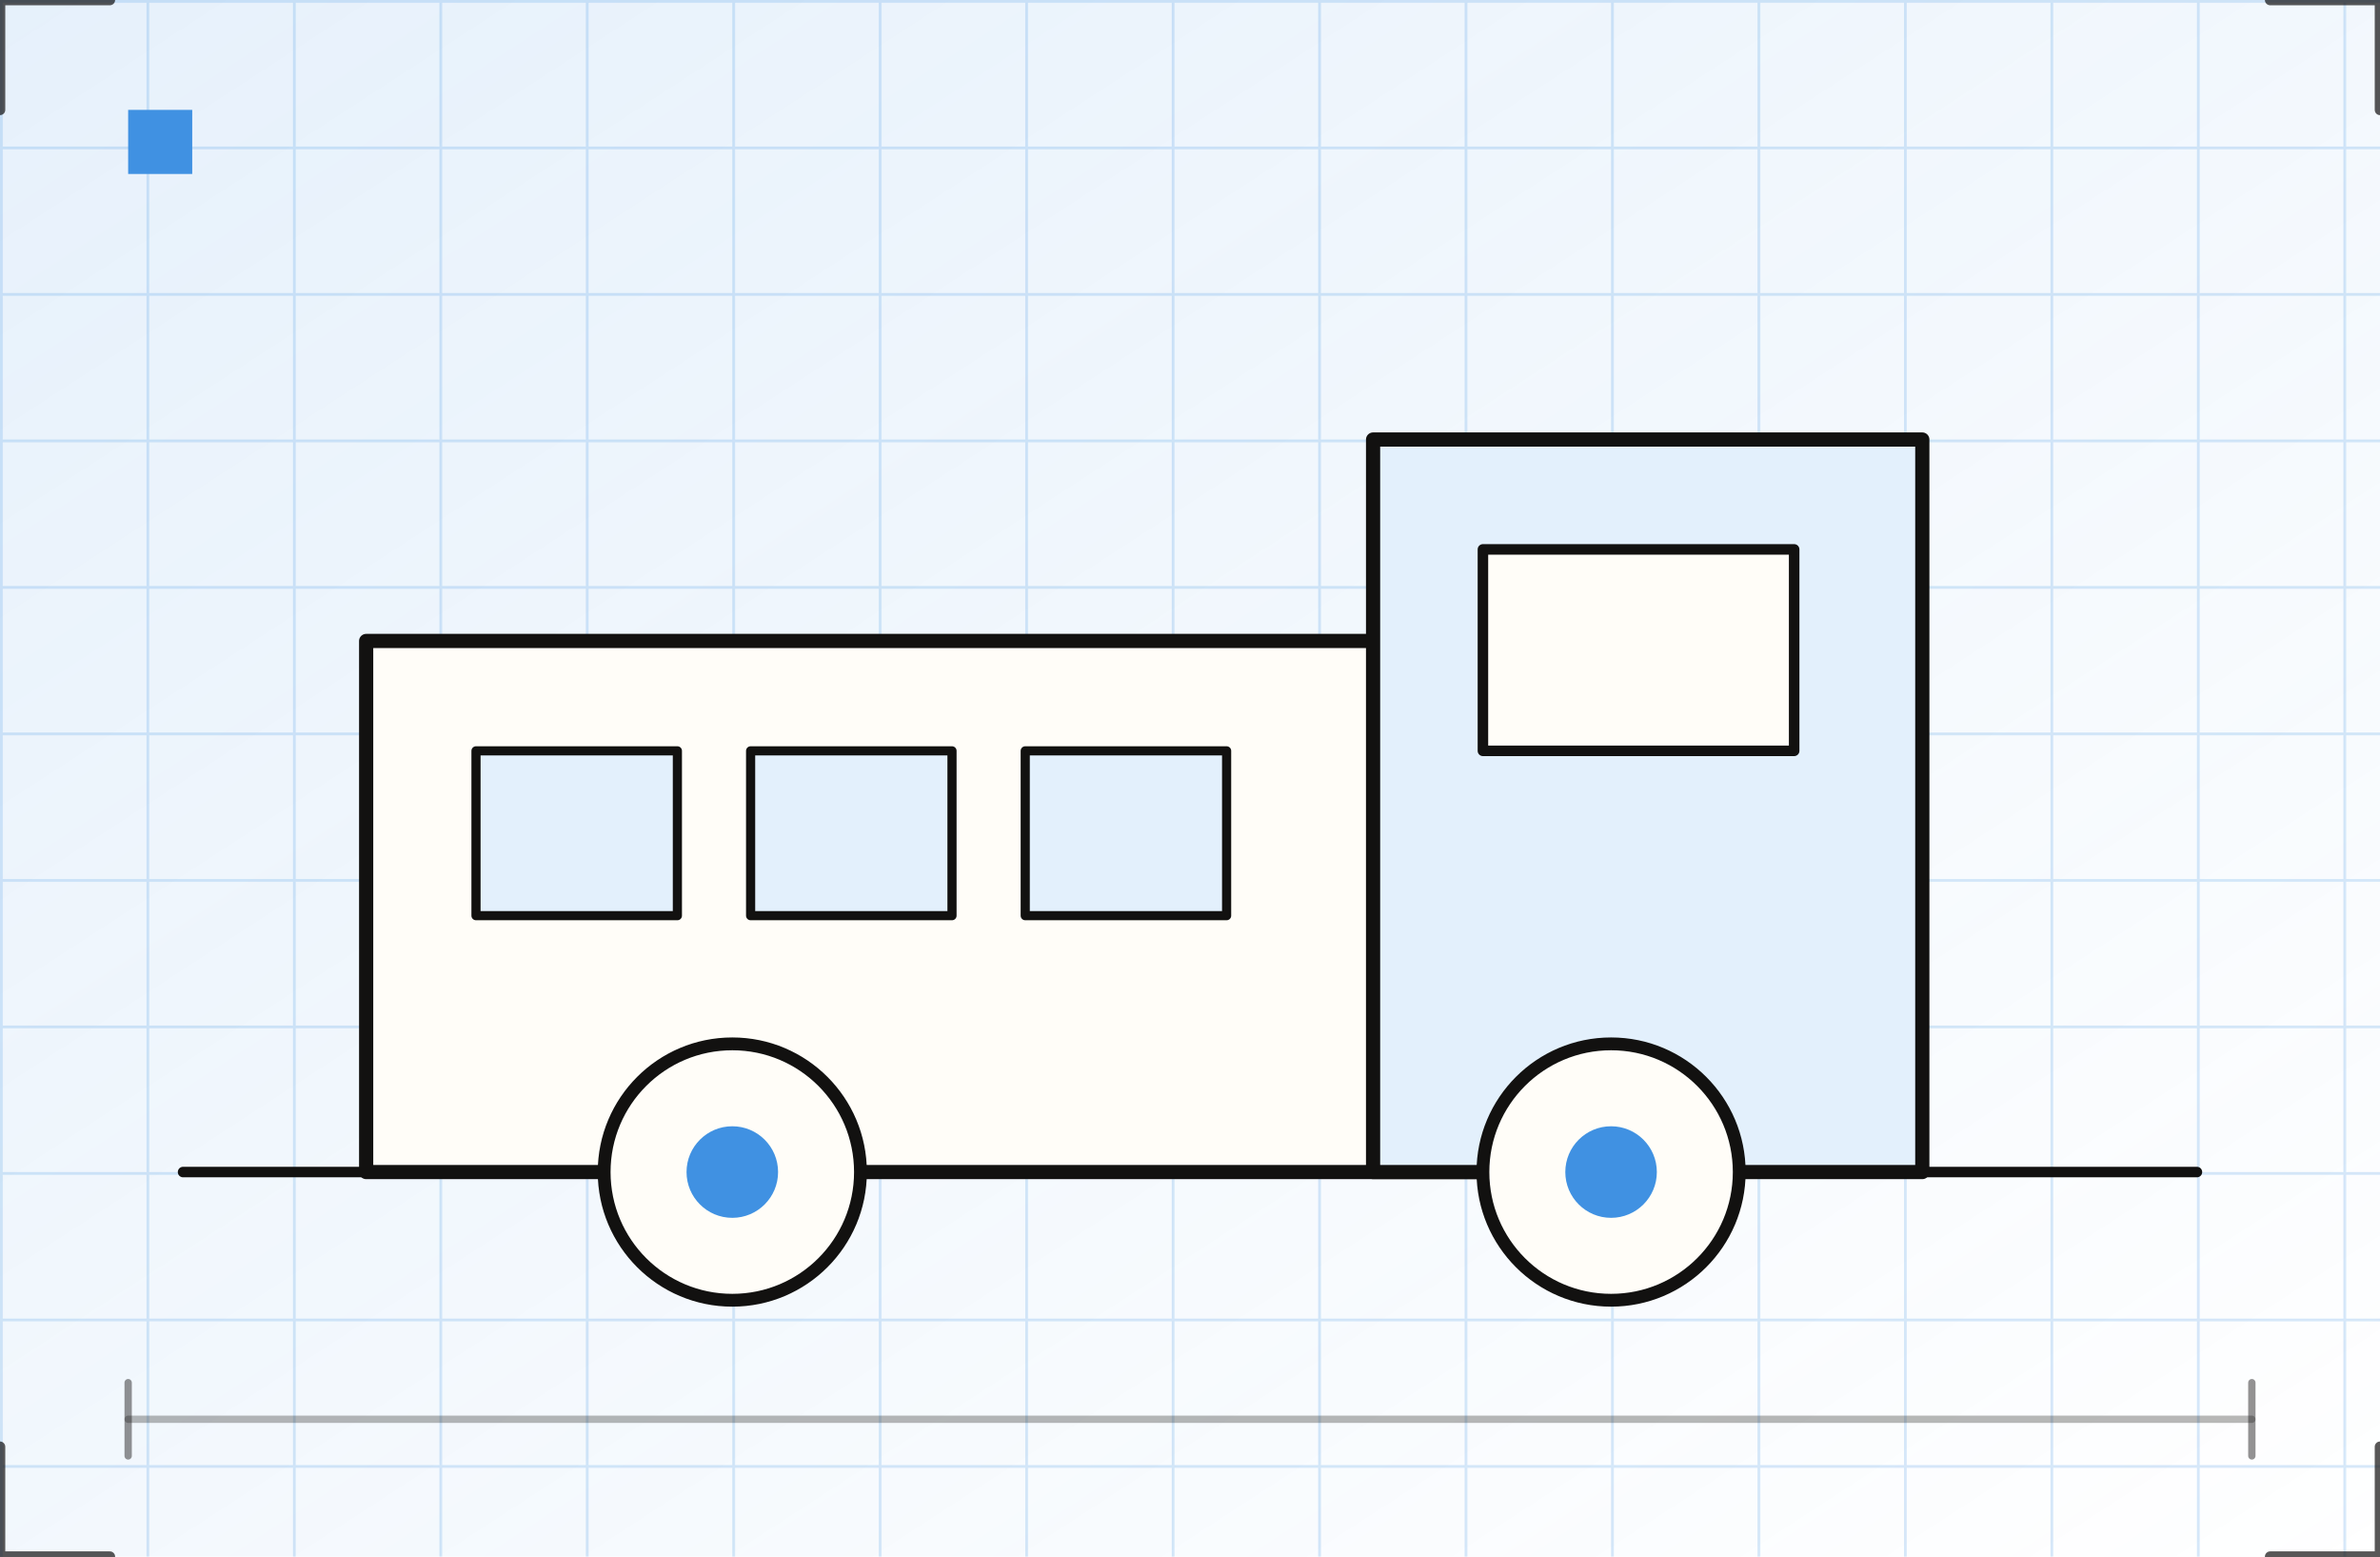
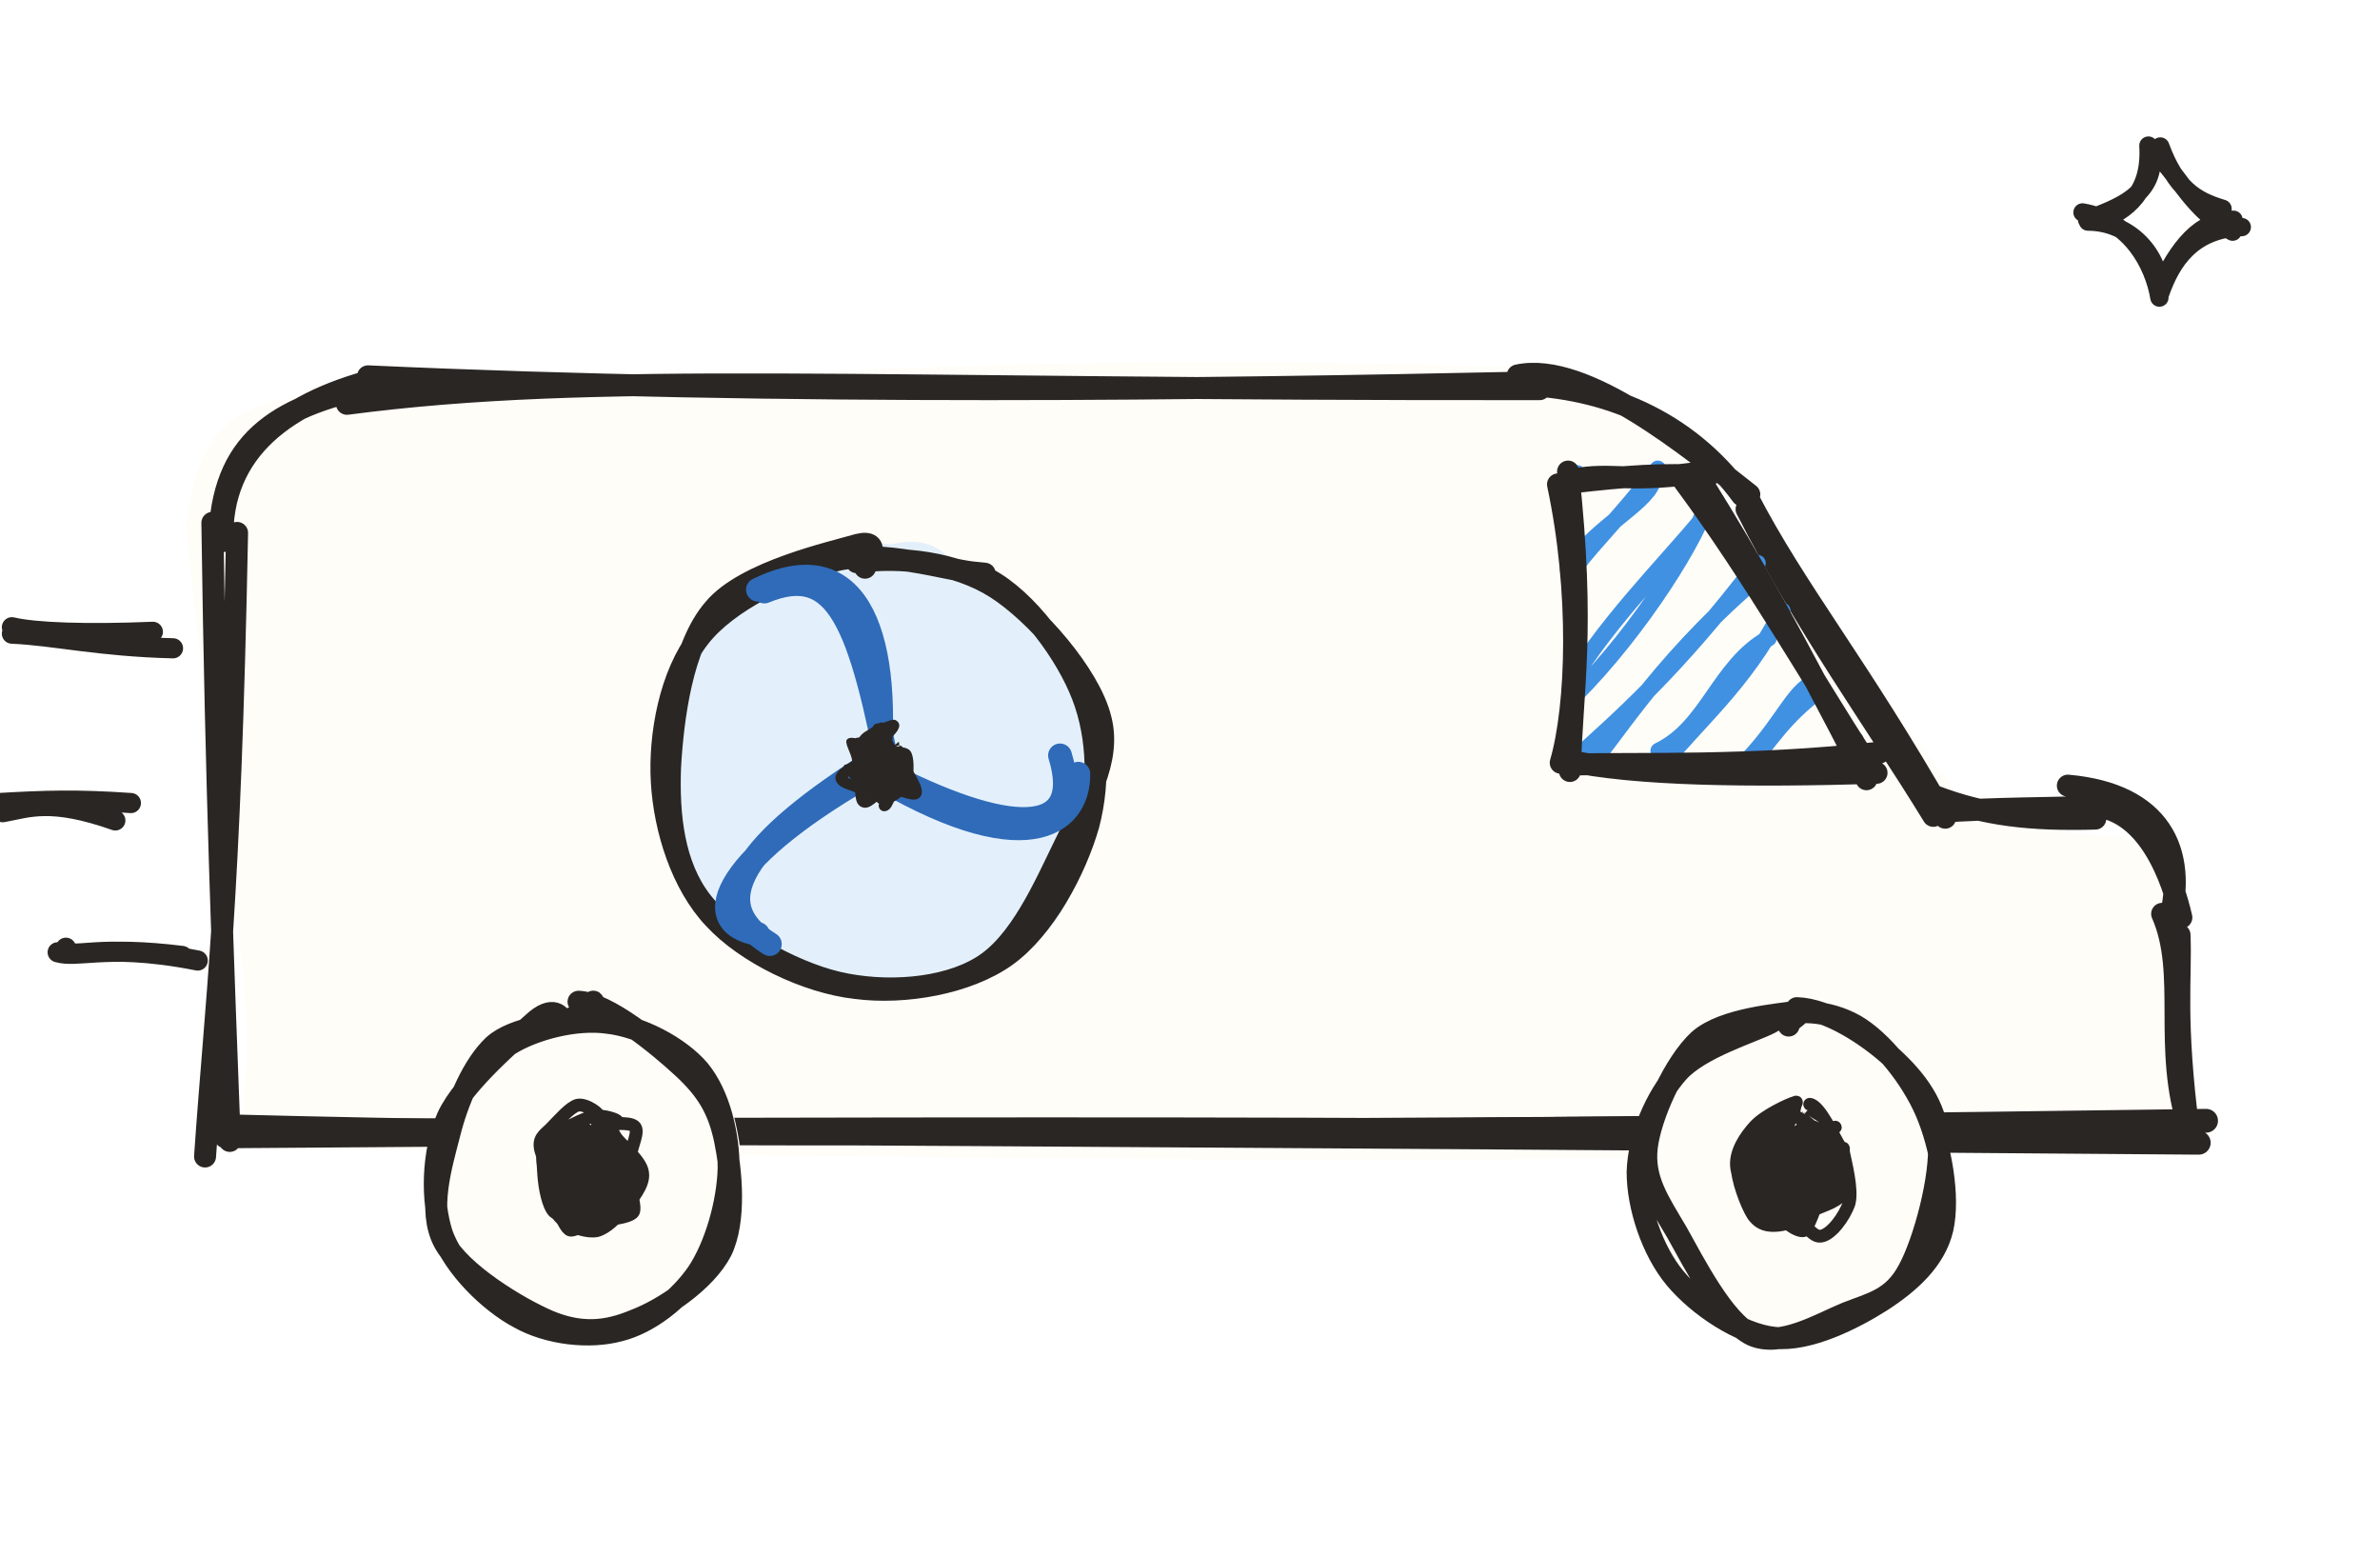
<svg xmlns="http://www.w3.org/2000/svg" viewBox="0 0 260 170" fill="none" stroke-linecap="round" stroke-linejoin="round">
-   <defs>
-     <pattern id="grd" width="16" height="16" patternUnits="userSpaceOnUse">
-       <path d="M16 0H0V16" stroke="#4091e2" stroke-opacity="0.2" stroke-width="0.6" />
-     </pattern>
-     <linearGradient id="wash" x1="0" y1="0" x2="1" y2="1">
-       <stop offset="0" stop-color="#4091e2" stop-opacity="0.13" />
-       <stop offset="1" stop-color="#4091e2" stop-opacity="0" />
-     </linearGradient>
-     <linearGradient id="bar" x1="0" y1="0" x2="0" y2="1">
-       <stop offset="0" stop-color="#6eb4f5" />
-       <stop offset="1" stop-color="#2f6bb9" />
-     </linearGradient>
-     <radialGradient id="core" cx="50%" cy="45%" r="55%">
-       <stop offset="0" stop-color="#4091e2" stop-opacity=".34" />
-       <stop offset="1" stop-color="#4091e2" stop-opacity="0" />
-     </radialGradient>
-   </defs>
-   <rect width="260.0" height="170.0" fill="url(#grd)" />
-   <rect width="260.0" height="170.0" fill="url(#wash)" />
-   <path d="M0 12V0H12M248.0 0H260.0V12M260.0 158.0V170.0H248.0M12 170.0H0V158.0" stroke="#121110" stroke-opacity=".7" stroke-width="1.15" />
-   <rect x="14" y="12" width="7" height="7" fill="#4091e2" />
-   <path d="M14 155.0H246.0" stroke="#121110" stroke-opacity=".3" stroke-width=".8" />
-   <path d="M14 151.0v8M246.0 151.0v8" stroke="#121110" stroke-opacity=".45" stroke-width=".8" />
-   <path d="M20 128H240" fill="none" stroke="#121110" stroke-width="1.15" />
-   <rect x="40" y="70" width="150" height="58" fill="#fffdf8" stroke="#121110" stroke-width="1.55" />
-   <rect x="150" y="48" width="60" height="80" fill="#e3f0fc" stroke="#121110" stroke-width="1.55" />
-   <rect x="162" y="60" width="34" height="22" fill="#fffdf8" stroke="#121110" stroke-width="1.15" />
-   <rect x="52" y="82" width="22" height="18" fill="#e3f0fc" stroke="#121110" stroke-width="1" />
-   <rect x="82" y="82" width="22" height="18" fill="#e3f0fc" stroke="#121110" stroke-width="1" />
-   <rect x="112" y="82" width="22" height="18" fill="#e3f0fc" stroke="#121110" stroke-width="1" />
-   <circle cx="80" cy="128" r="14" fill="#fffdf8" stroke="#121110" stroke-width="1.4" />
-   <circle cx="176" cy="128" r="14" fill="#fffdf8" stroke="#121110" stroke-width="1.4" />
-   <circle cx="80" cy="128" r="5" fill="#4091e2" stroke="none" stroke-width="0" />
-   <circle cx="176" cy="128" r="5" fill="#4091e2" stroke="none" stroke-width="0" />
+   <path d="M1.3 68.5 C3.8 69.1, 9.5 69.3, 16.7 69 M1.3 69.2 C5.9 69.4, 10.8 70.6, 18.9 70.8 M0.3 88.7 C3.1 88.2, 5.5 87.1, 12.6 89.6 M-0.1 87.7 C5.1 87.4, 8.4 87.3, 14.3 87.7 M7.2 103.5 C7.4 105.2, 10.5 102.7, 21.6 104.9 M6.3 104 C8.4 104.6, 11.1 103.3, 19.9 104.4" stroke="#2a2623" stroke-width="2.2" />
+   <path d="M25.9 126.2 C28.9 106.9, 24.8 100.1, 20.3 57.6 C22 44, 27.3 43.4, 42.3 42.4 C67.4 42.9, 99.8 37.8, 168.6 40.2 C171.8 42.2, 186.3 45.5, 188.8 56.8 C197.1 66.2, 207.3 77.4, 215.1 88.4 C216.6 89.8, 222.6 90, 226.5 91.1 C234.2 91.2, 239 92.6, 236 98.9 C240.6 108.7, 237.4 121, 241.2 124 C196.9 127.1, 151.9 127.4, 25 125.3" stroke="none" fill="#fffdf8" />
+   <path d="M22.4 126.3 C23.6 108.9, 25.1 99.4, 25.9 58.2 M25.1 124.6 C24.4 105.8, 23.6 86.3, 23.2 57.1 M24 58 C24.6 47.7, 30.8 44.2, 41.6 42 M24.3 59.1 C24 49.1, 31.4 43.7, 42 41.2 M37.9 44.1 C65.3 40.5, 93.3 42.6, 168.2 42.5 M40.2 41.1 C86.3 43.2, 133.1 42.5, 165.7 41.8 M166 42 C175.3 42.3, 184.2 45.8, 190.3 54.1 M165.8 41 C173.2 39.4, 184.7 49, 191.1 54 M190.9 54.3 C196.3 64.7, 202.9 72.5, 212.5 89.3 M190.8 55.6 C197.4 68.6, 204.7 78.5, 211.2 89.1 M211.5 87 C216.8 89, 221.7 89.6, 228.9 89.4 M211.2 88.7 C218.4 88.2, 224.3 88.3, 228.1 88.1 M228 88 C234.7 87.9, 237.4 96.3, 238.3 100.2 M225.9 85.8 C236 86.7, 239 92.9, 237 100.6 M236.2 99.8 C239.1 106.4, 236.2 114.4, 239.2 123.4 M238.1 102.1 C238.3 107, 237.5 111.1, 239.1 123.6 M237.4 124.8 C188.8 123, 138 123.1, 23.4 123.4 M238.6 123.2 C182.5 122.8, 127.9 123.5, 24.6 124.2" stroke="#2a2623" stroke-width="2.4" />
+   <path d="M172.3 51.7 C172.3 51.7, 172.3 51.7, 172.3 51.7 M172.3 51.7 C172.3 51.7, 172.3 51.7, 172.3 51.7 M171.3 62.2 C173.7 58, 179.7 55.1, 180.5 52.7 M172.1 61.9 C174.3 59, 176.8 56.7, 181.1 51.2 M172 76 C179.2 68.8, 185.7 58.4, 186.7 54.3 M172.3 73.4 C177.1 66, 184.3 59.2, 187.5 54.7 M173.5 83.7 C176 81.3, 180.6 73, 191.4 63.6 M171.4 83.5 C176.9 78.5, 183 73.3, 192 61.5 M181.2 82 C186.6 79.4, 187.8 72.7, 193.2 69.7 M180.8 84.5 C185.6 78.5, 190.3 75, 194.7 66.7 M189.8 84.1 C194.3 79.8, 195.6 76, 197.8 74.7 M190.7 84.1 C193.3 81, 194.9 78.2, 198.9 75.3 M200.2 83.8 C200.7 82.5, 202.2 81.4, 202.7 80.8 M200.2 83.6 C201.2 82.7, 202.1 81.7, 202.6 80.8" stroke="#4091e2" stroke-width="1.8" />
+   <path d="M171.8 52.4 C176.3 51.5, 177.7 52.9, 187.1 51.4 M171.6 52.7 C177.7 52, 181.6 51.7, 186.6 52 M184 52.6 C191.5 62.7, 198.7 75.3, 203.4 82.5 M186 52.8 C191.3 61.3, 195.6 69, 203.9 85.1 M205.3 82.2 C191.1 83.8, 179.2 83.3, 171.1 83.5 M205 84.4 C191.3 84.8, 178.6 84.7, 171 83 M170.5 83.3 C172.3 77.1, 172.7 64.6, 170.2 52.9 M171.5 84.2 C171.7 75.3, 173.2 69.1, 171.3 51.5" stroke="#2a2623" stroke-width="2.4" />
+   <path d="M24.9 123 C67.4 124.1, 110 124.2, 241 122.4 M24.1 123.4 C74.4 123.7, 125.3 123.9, 240.2 124.8" stroke="#2a2623" stroke-width="2.6" />
+   <path d="M90.4 60.4 C95.1 58.9, 101.8 60.6, 106.4 62.9 C111 65.1, 116 69.3, 118.1 73.8 C120.1 78.4, 120.1 85.2, 118.7 90.3 C117.4 95.5, 114.1 101.8, 109.9 104.6 C105.8 107.4, 98.8 107.6, 93.9 107 C88.9 106.5, 83.8 105.2, 80.3 101.5 C76.7 97.8, 73.2 90.3, 72.5 84.9 C71.7 79.6, 71.7 73.6, 75.8 69.4 C80 65.1, 92.5 60.7, 97.2 59.5 C101.9 58.2, 104.2 61.1, 103.9 61.8 M86.6 61.5 C90.7 58.9, 95.9 58.7, 100.5 60.2 C105.2 61.6, 111.2 66.2, 114.3 70.3 C117.4 74.4, 119.1 79.4, 119.2 84.6 C119.2 89.8, 118.3 97.4, 114.6 101.4 C110.9 105.4, 101.9 108.1, 96.8 108.5 C91.7 108.9, 87.9 106.6, 83.8 103.8 C79.8 101, 73.9 96.5, 72.3 91.6 C70.7 86.7, 72.1 79.3, 74.4 74.4 C76.7 69.5, 84.5 64, 86.1 62.1 C87.8 60.3, 84.5 62.8, 84.4 63.4" stroke="none" fill="#e3f0fc" />
+   <path d="M107 62.8 C111.4 64.6, 115.9 70.5, 117.9 75.1 C119.9 79.6, 120.2 85.2, 118.9 90.1 C117.5 95, 114.1 101.4, 109.9 104.4 C105.7 107.4, 98.8 108.6, 93.5 107.9 C88.1 107.3, 81.5 104.1, 78 100.3 C74.5 96.6, 72.6 90.6, 72.3 85.4 C72 80.3, 73.2 73.7, 76.4 69.6 C79.5 65.6, 86.3 62.4, 91.3 61.2 C96.2 60, 103.5 62.2, 106.1 62.5 C108.8 62.8, 107 62.5, 107.1 62.9 M93.6 61.4 C98.3 60.7, 104.4 61.4, 108.8 64.2 C113.2 67, 119 73.7, 120.2 78.4 C121.5 83.1, 118.5 87.7, 116.3 92.3 C114.1 96.8, 111.4 103.1, 107.2 105.6 C103.1 108.1, 96.6 108.5, 91.5 107.3 C86.4 106.1, 79.6 102.3, 76.6 98.4 C73.6 94.5, 73 89.1, 73.2 83.8 C73.5 78.5, 74.5 70.5, 78 66.5 C81.4 62.4, 91 60.3, 93.7 59.5 C96.5 58.8, 94.7 61.6, 94.5 62" stroke="#2a2623" stroke-width="2.4" />
+   <path d="M96 84 C110.1 91.4, 118.6 91.6, 115.8 82.5 M94.8 84.2 C112 94.7, 117.9 90, 117.8 84.5 M96 84 C79.2 93.4, 75.9 100.8, 82.8 102 M96.1 82.7 C80.8 92.2, 77 98.7, 84.1 103.1 M96 84 C97.4 68.4, 93.2 59.3, 82.8 64.4 M97.4 85.9 C94 67.9, 91.5 61.3, 83.5 64.6" stroke="#2f6bb9" stroke-width="2.6" />
+   <path d="M97.7 81.4 C98.5 81.7, 99.3 81.5, 99.6 82.3 C99.9 83, 99.9 85, 99.4 85.9 C98.9 86.9, 97.5 87.8, 96.6 87.9 C95.8 88, 95 86.7, 94.4 86.4 C93.8 86.2, 93.4 86.9, 93.2 86.3 C93 85.7, 93.2 84.1, 93.1 83.1 C93 82.2, 92.1 81, 92.6 80.7 C93 80.3, 94.9 81, 95.8 81.2 C96.7 81.5, 97.6 82.3, 98 82.3 C98.4 82.2, 98.2 81.1, 98.2 81 M96.6 81.5 C97.2 81.8, 98.3 81.1, 98.6 81.6 C98.9 82.1, 98.5 83.8, 98.5 84.5 C98.6 85.2, 99.4 85.4, 99.1 85.8 C98.8 86.2, 97.4 86.7, 96.6 86.9 C95.9 87.1, 95.4 87.4, 94.7 86.9 C93.9 86.4, 92.4 84.5, 92.2 83.8 C92 83.2, 93.4 83.7, 93.6 83.1 C93.9 82.6, 92.9 80.9, 93.5 80.6 C94.2 80.3, 97.2 81.3, 97.7 81.4 C98.1 81.6, 96.6 81.7, 96.2 81.6" stroke="none" fill="#2a2623" />
+   <path d="M95.9 79.6 C96.4 79.8, 97.1 81.7, 97.6 82.2 C98 82.8, 97.9 82.2, 98.3 82.9 C98.7 83.7, 100.3 86, 100.1 86.6 C99.9 87.1, 97.9 86, 96.9 86.1 C96 86.3, 94.9 87.8, 94.4 87.6 C93.9 87.5, 94.1 86, 93.9 85.4 C93.8 84.9, 93.4 85.1, 93.6 84.4 C93.7 83.8, 94.6 82.2, 94.8 81.6 C95 80.9, 94.7 80.9, 94.9 80.5 C95.2 80.2, 95.9 79.7, 96.3 79.5 M96.7 80.3 C97.3 80.1, 96.5 81.5, 96.8 82 C97.1 82.4, 98.3 82.3, 98.4 83.1 C98.4 83.9, 97.6 85.9, 97.3 86.8 C97 87.6, 96.8 88, 96.6 88 C96.5 88, 97.2 87.3, 96.4 86.8 C95.6 86.3, 92.2 85.8, 91.9 85.1 C91.5 84.5, 93.9 83.6, 94.3 82.8 C94.7 82.1, 93.9 81.3, 94.5 80.7 C95 80.1, 97.4 79.2, 97.6 79.2 C97.9 79.2, 96.6 80.7, 96 80.8" stroke="#2a2623" stroke-width="1.2" />
+   <path d="M72.4 112.3 C75.5 114, 77.5 118.7, 78.8 122.3 C80.1 126, 81.2 130.7, 80.1 134.1 C79 137.4, 75 140.5, 72 142.4 C69.1 144.3, 65.7 145.7, 62.3 145.3 C59 144.9, 54.4 142.6, 51.8 139.9 C49.3 137.2, 47 133, 47 129.3 C47 125.5, 49.5 120.5, 51.8 117.6 C54.2 114.7, 57.4 112.2, 61.2 111.7 C64.9 111.2, 71.7 113.9, 74.4 114.7 C77.1 115.6, 77.5 116.5, 77.2 116.8 M67.1 110 C70.3 110.3, 75.6 113, 78 116.5 C80.3 120, 81.5 127, 81 130.9 C80.6 134.8, 77.6 137.8, 75 140.2 C72.5 142.5, 69.4 144.5, 65.8 145 C62.3 145.5, 56.3 145.4, 53.7 143.1 C51.1 140.9, 50.7 135.2, 50.2 131.6 C49.6 128, 49.1 124.6, 50.3 121.6 C51.5 118.7, 54.4 115.7, 57.2 114 C59.9 112.3, 65.4 111.8, 66.9 111.5 C68.4 111.3, 66.3 112.2, 66.4 112.6" stroke="none" fill="#fffdf8" />
+   <path d="M55.6 114.1 C58.3 112.4, 62.9 111.2, 66.4 111.7 C69.9 112.1, 74.2 114.3, 76.4 116.9 C78.6 119.6, 79.6 123.9, 79.6 127.6 C79.5 131.3, 78.2 136, 76.2 139 C74.2 141.9, 70.9 144.5, 67.7 145.3 C64.4 146.2, 59.9 145.7, 56.7 143.9 C53.5 142.2, 49.6 138.4, 48.3 134.8 C47.1 131.1, 47.2 125.9, 48.9 122 C50.7 118.1, 56.6 113.2, 58.6 111.4 C60.7 109.7, 61.4 111.3, 61.4 111.5 M63.2 109.4 C66.3 109.5, 71.9 114.1, 74.6 116.6 C77.3 119.1, 78.5 121.2, 79.2 124.5 C79.9 127.9, 80.4 133.3, 78.8 136.6 C77.1 139.9, 72.5 143, 69.3 144.2 C66.2 145.5, 63.4 145.7, 60 144.3 C56.5 142.8, 50.3 139, 48.5 135.6 C46.7 132.2, 48.2 127.3, 49.1 123.8 C50 120.2, 51.7 116.3, 53.9 114.2 C56.2 112.1, 60.9 111.9, 62.7 111.1 C64.5 110.3, 64.9 109.3, 64.8 109.4" stroke="#2a2623" stroke-width="2.4" />
+   <path d="M65.8 123.5 C66.7 123.8, 67.8 124.2, 68.2 125.4 C68.6 126.5, 68.4 129.3, 68.2 130.3 C68 131.4, 67.9 131.1, 67.1 131.5 C66.2 132, 64.5 132.8, 63.3 133 C62.1 133.2, 60.8 133.6, 60 132.8 C59.2 132, 58.8 129.8, 58.7 128.3 C58.6 126.8, 58.4 124.8, 59.2 123.8 C60 122.9, 62.1 122.8, 63.3 122.8 C64.5 122.8, 66.2 123.6, 66.6 123.9 C67.1 124.1, 66 124.4, 66.1 124.2 M63.6 122.3 C64.7 122.6, 65.8 124.5, 66.6 125.4 C67.5 126.3, 68.2 126.5, 68.7 127.7 C69.2 128.9, 70.4 131.7, 69.8 132.7 C69.2 133.8, 66.4 133.8, 65 134.1 C63.6 134.5, 62.5 135.6, 61.6 134.7 C60.6 133.8, 59.6 130.1, 59.3 128.8 C59.1 127.5, 59.7 127.8, 60.2 126.8 C60.8 125.7, 61.9 123.5, 62.8 122.7 C63.7 121.9, 65 121.8, 65.5 121.9 C66.1 122, 66.5 123.4, 66.1 123.4" stroke="none" fill="#2a2623" />
+   <path d="M66.1 123.1 C67.1 123.3, 66.8 123.7, 67.5 124.5 C68.2 125.3, 70.1 126.9, 70.2 128.1 C70.4 129.4, 69 131, 68.2 132 C67.3 133, 66.3 134.1, 65.2 134.4 C64.2 134.6, 62.6 134.1, 61.7 133.4 C60.8 132.8, 60.3 131.7, 59.9 130.2 C59.6 128.8, 59 126.1, 59.4 124.9 C59.9 123.6, 61.7 123.3, 62.6 122.8 C63.6 122.3, 64.3 122, 65.1 121.9 C65.9 121.8, 67.2 122.2, 67.4 122.4 M65.2 123.1 C66.5 122.7, 68.7 122.5, 69.3 123 C69.9 123.5, 69 125.1, 68.9 126.2 C68.8 127.4, 69 128.8, 68.5 129.9 C68.1 131, 66.9 132.1, 66.1 132.8 C65.3 133.6, 64.5 134.8, 63.6 134.2 C62.8 133.7, 61.7 131.1, 61 129.6 C60.2 128.1, 59.1 126.3, 59 125.2 C58.9 124.1, 59.7 123.8, 60.4 123 C61.1 122.3, 62.3 120.9, 63.1 120.7 C64 120.5, 65.7 121.7, 65.5 122.1" stroke="#2a2623" stroke-width="1.4" />
+   <path d="M201.8 111.3 C204.7 112.1, 207 114.9, 208.6 118 C210.1 121, 211.7 125.6, 211.4 129.5 C211.1 133.4, 209.2 138.7, 206.9 141.4 C204.5 144.2, 200.9 145.8, 197.4 146 C193.9 146.2, 188.3 144.8, 185.6 142.5 C182.9 140.3, 182.1 136.3, 181.2 132.5 C180.4 128.7, 179.1 123.2, 180.8 119.8 C182.4 116.3, 187.4 113, 191.3 111.7 C195.1 110.5, 201.5 111.8, 203.9 112.4 C206.4 113, 206 114.9, 205.9 115.2 M195.6 111.8 C198.9 112.1, 204 113.1, 206.9 115.7 C209.8 118.3, 212.6 124.2, 213.1 127.7 C213.5 131.1, 211.7 133.4, 209.5 136.4 C207.4 139.5, 203.2 144.8, 200.1 145.9 C197 147, 194.3 145, 191.1 143 C187.8 141, 182.1 137.3, 180.6 134.2 C179.1 131, 181.2 127.5, 182.1 124.3 C183 121.1, 183.7 117.5, 186.1 115.1 C188.4 112.6, 194.2 110, 196.2 109.5 C198.1 109, 197.5 111.4, 197.7 111.9" stroke="none" fill="#fffdf8" />
+   <path d="M192.9 111.3 C196.1 110.1, 199.7 110.3, 202.7 112 C205.6 113.7, 208.8 117.7, 210.4 121.4 C212 125.1, 213 130.7, 212.2 134.2 C211.4 137.6, 208.6 140.1, 205.5 142.1 C202.5 144, 197.6 146.5, 193.8 146.1 C190.1 145.7, 185.5 142.6, 183 139.6 C180.5 136.6, 178.9 131.8, 178.9 128 C179 124.2, 180.9 119.8, 183.3 117.1 C185.7 114.4, 191.5 112.7, 193.4 111.7 C195.2 110.7, 194.3 110.8, 194.5 111 M196.3 110.1 C199.7 110.2, 204.1 113.1, 206.7 115.5 C209.3 117.9, 211.5 120.7, 211.8 124.6 C212.1 128.5, 210.2 135.6, 208.5 138.7 C206.8 141.9, 204.5 142.3, 201.7 143.4 C198.8 144.6, 194.5 147.2, 191.4 145.8 C188.3 144.3, 185.1 138, 183.2 134.6 C181.2 131.2, 179.5 128.8, 179.9 125.3 C180.3 121.9, 182.9 116.1, 185.6 113.6 C188.3 111.2, 194.5 110.8, 196.1 110.5 C197.8 110.3, 195 111.6, 195.4 112" stroke="#2a2623" stroke-width="2.4" />
+   <path d="M196.7 121.3 C197.7 121.7, 200.2 124.1, 201 125.1 C201.7 126.2, 201.4 126.5, 201.3 127.5 C201.3 128.6, 201.2 130.5, 200.4 131.4 C199.7 132.4, 197.9 132.8, 196.6 133.2 C195.3 133.6, 193.5 134.5, 192.5 133.9 C191.5 133.3, 190.7 131.2, 190.5 129.7 C190.3 128.1, 191.1 125.8, 191.5 124.6 C191.8 123.4, 191.7 122.8, 192.8 122.6 C193.9 122.4, 196.9 123.2, 197.9 123.2 C198.9 123.2, 198.9 122.5, 198.8 122.6 M197.4 121.3 C198.5 121, 199.6 122, 200.2 122.9 C200.7 123.8, 200.8 125.3, 200.7 126.5 C200.6 127.8, 200.1 128.9, 199.6 130.4 C199 131.8, 198.3 134.5, 197.4 135 C196.4 135.5, 194.7 134.2, 193.9 133.3 C193.1 132.3, 193.4 130.3, 192.6 129.3 C191.9 128.4, 189.2 128.6, 189.3 127.6 C189.4 126.5, 192.1 124.2, 193.4 123.1 C194.6 121.9, 196.2 120.5, 196.7 120.5 C197.1 120.6, 196.2 122.8, 195.8 123.4" stroke="none" fill="#2a2623" />
+   <path d="M198.2 123.1 C199 123.6, 199.4 123.8, 200 125 C200.5 126.1, 201.7 128.8, 201.4 130 C201.1 131.2, 199.2 131.6, 198 132.2 C196.8 132.9, 195.4 133.7, 194.3 133.8 C193.2 133.9, 192.3 133.8, 191.5 132.7 C190.8 131.6, 189.7 128.7, 189.8 127.3 C189.8 125.8, 190.7 124.8, 191.8 123.9 C192.8 123, 195.1 122, 196.2 122 C197.2 122.1, 197.5 123.8, 198.3 124 C199 124.2, 200.5 123, 200.5 123.1 M197.7 120.6 C198.8 120.7, 200.4 124.3, 201 125.2 C201.6 126, 201.3 124.8, 201.4 125.9 C201.6 126.9, 202.4 129.9, 202 131.4 C201.5 132.9, 200 134.9, 198.9 135 C197.8 135.2, 196.6 132.6, 195.5 132.2 C194.4 131.7, 193.4 133.1, 192.4 132.3 C191.4 131.5, 189.8 128.9, 189.7 127.3 C189.6 125.7, 190.7 124.1, 191.7 123 C192.8 121.8, 195.4 120.6, 196.1 120.4 C196.7 120.1, 195.3 121.4, 195.6 121.5" stroke="#2a2623" stroke-width="1.4" />
+   <path d="M236 16 C237.7 20.6, 239.8 21.9, 242.8 22.8 M235.9 17.2 C237.9 19.1, 239.7 23.1, 243.9 25.3 M244 24 C240.4 24, 238 26.9, 235.8 31.7 M244.9 24.8 C239.4 25, 237.2 28.6, 236 32 M236 32 C236 27.8, 232.6 24.2, 228.1 24.2 M235.9 32.5 C235.3 28.9, 232.8 24.1, 227.5 23.2 M228 24 C231.2 22.7, 235.7 21.4, 235 16.4 M229.2 24.2 C232.4 23, 235 21, 234.7 15.9 M236 16 C236 16, 236 16, 236 16 M236 16 C236 16, 236 16, 236 16" stroke="#2a2623" stroke-width="2" />
</svg>
